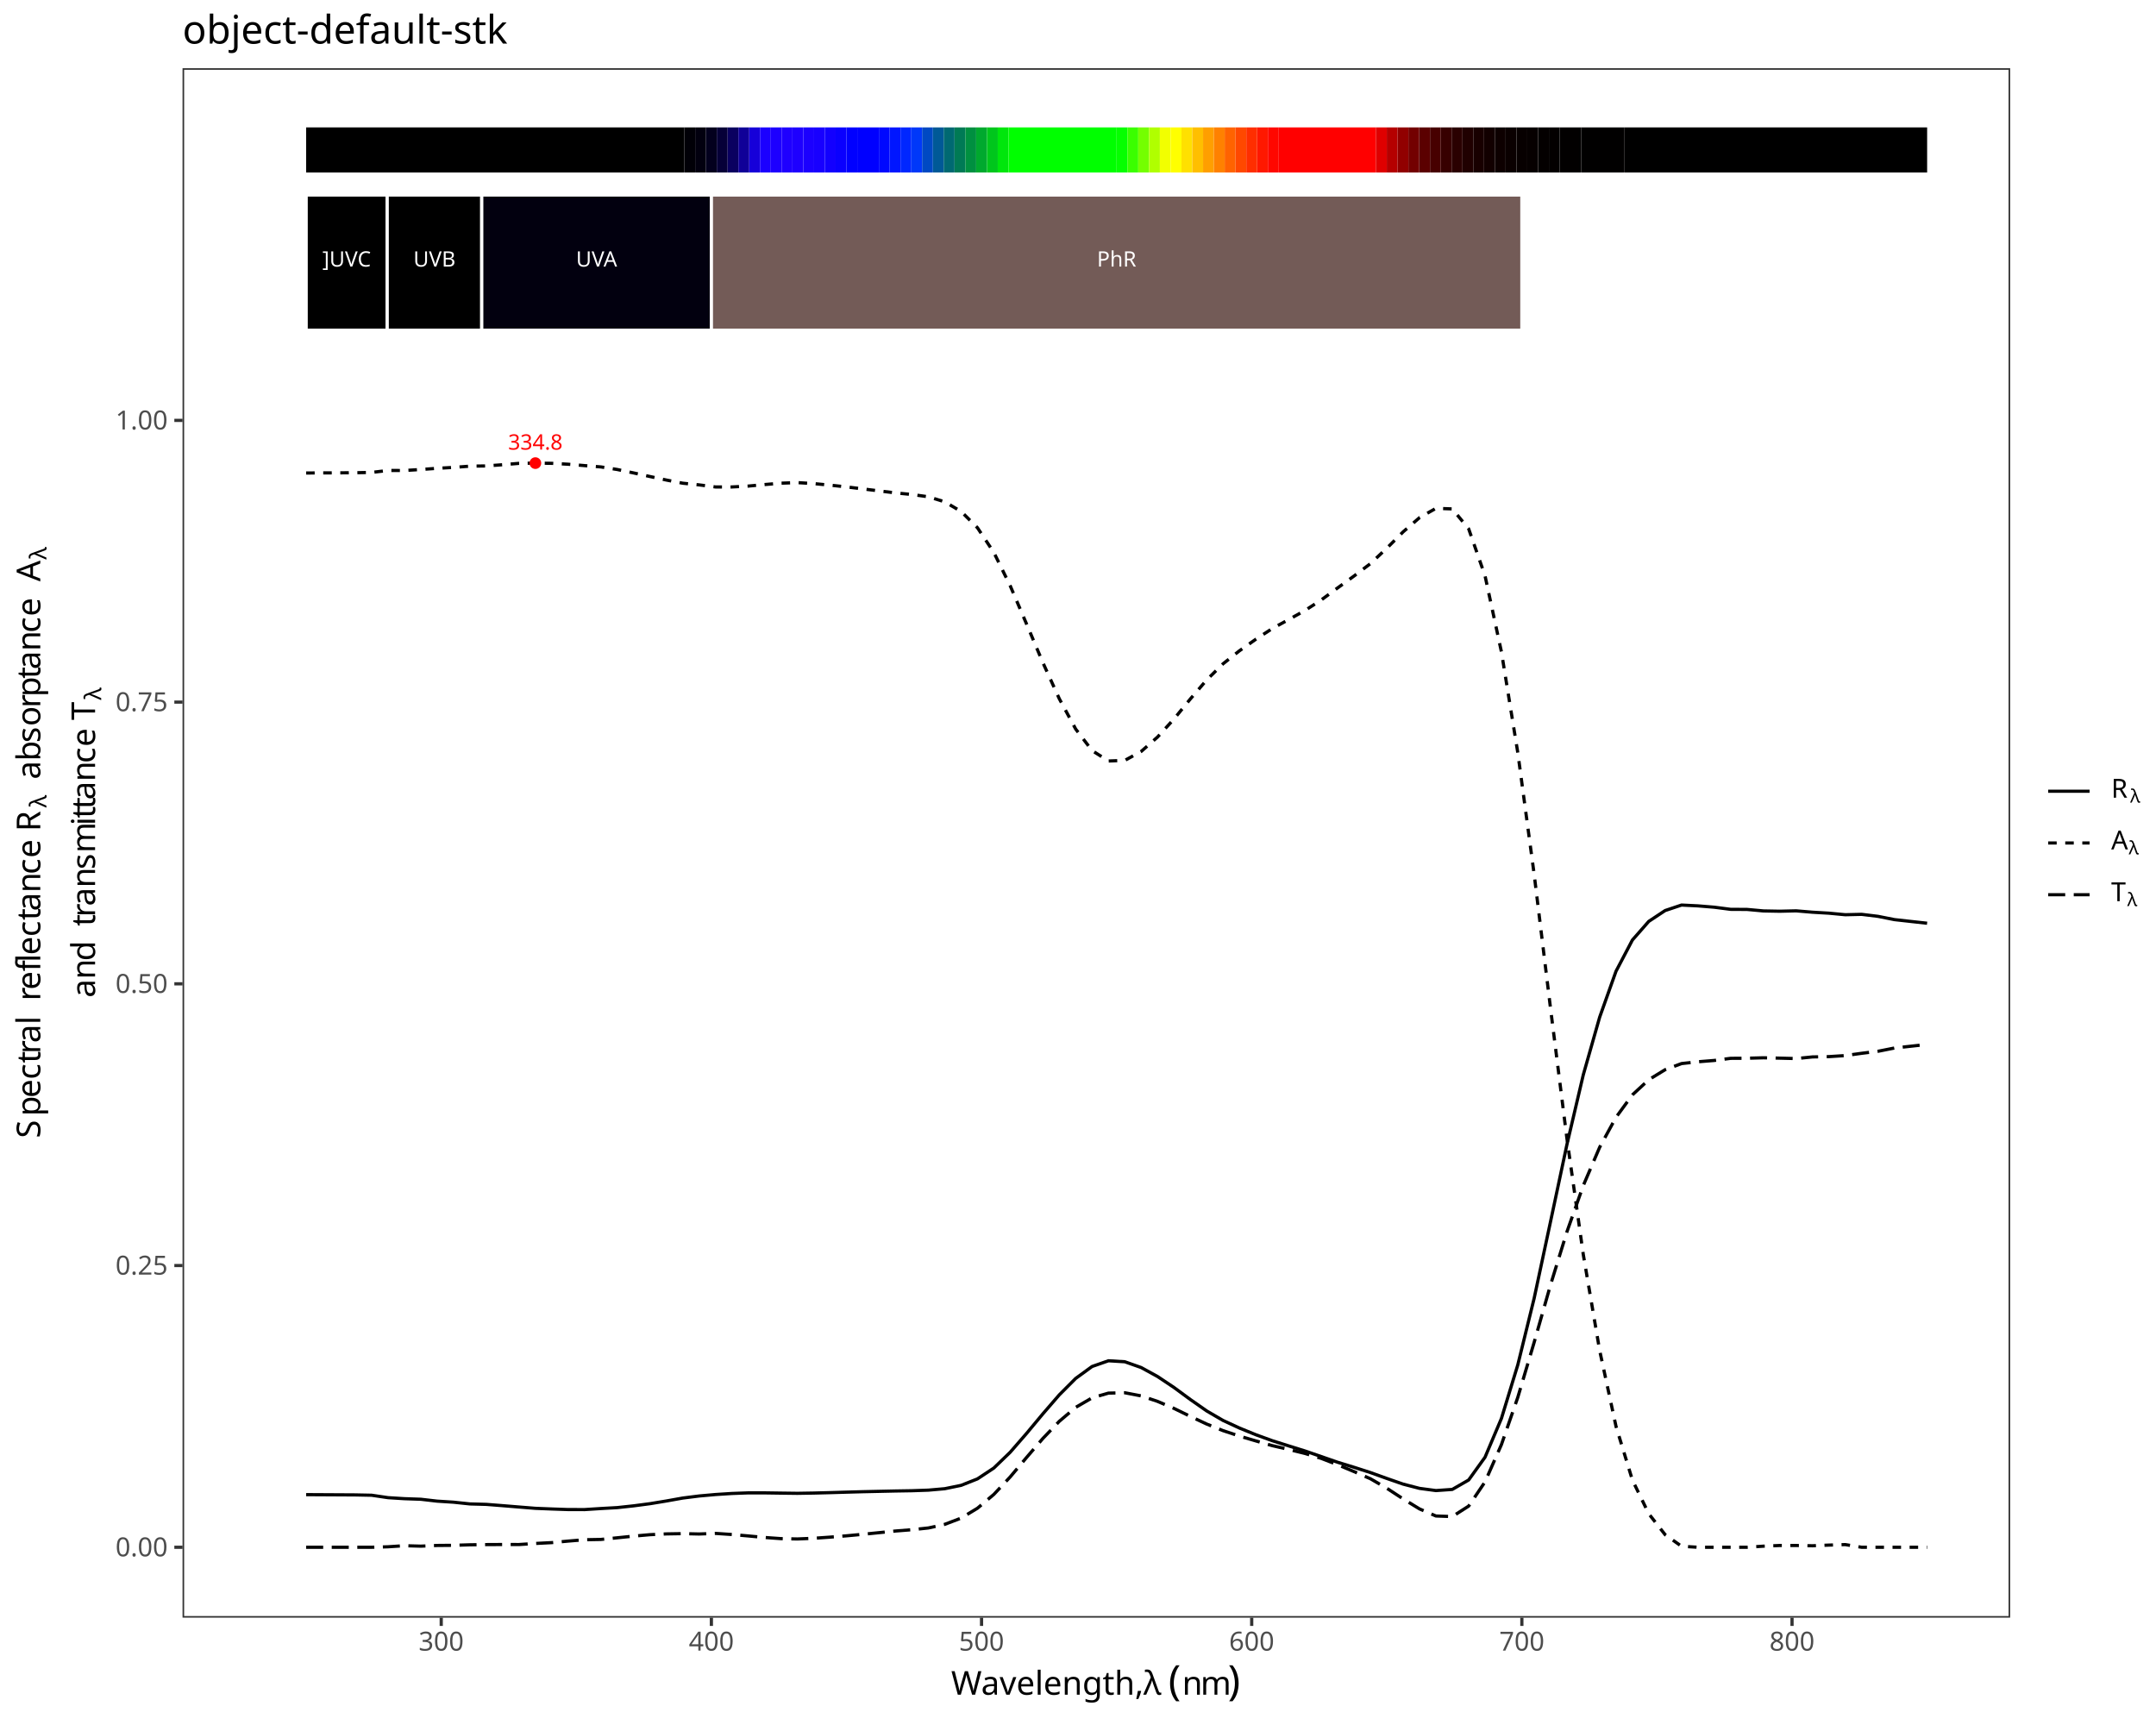
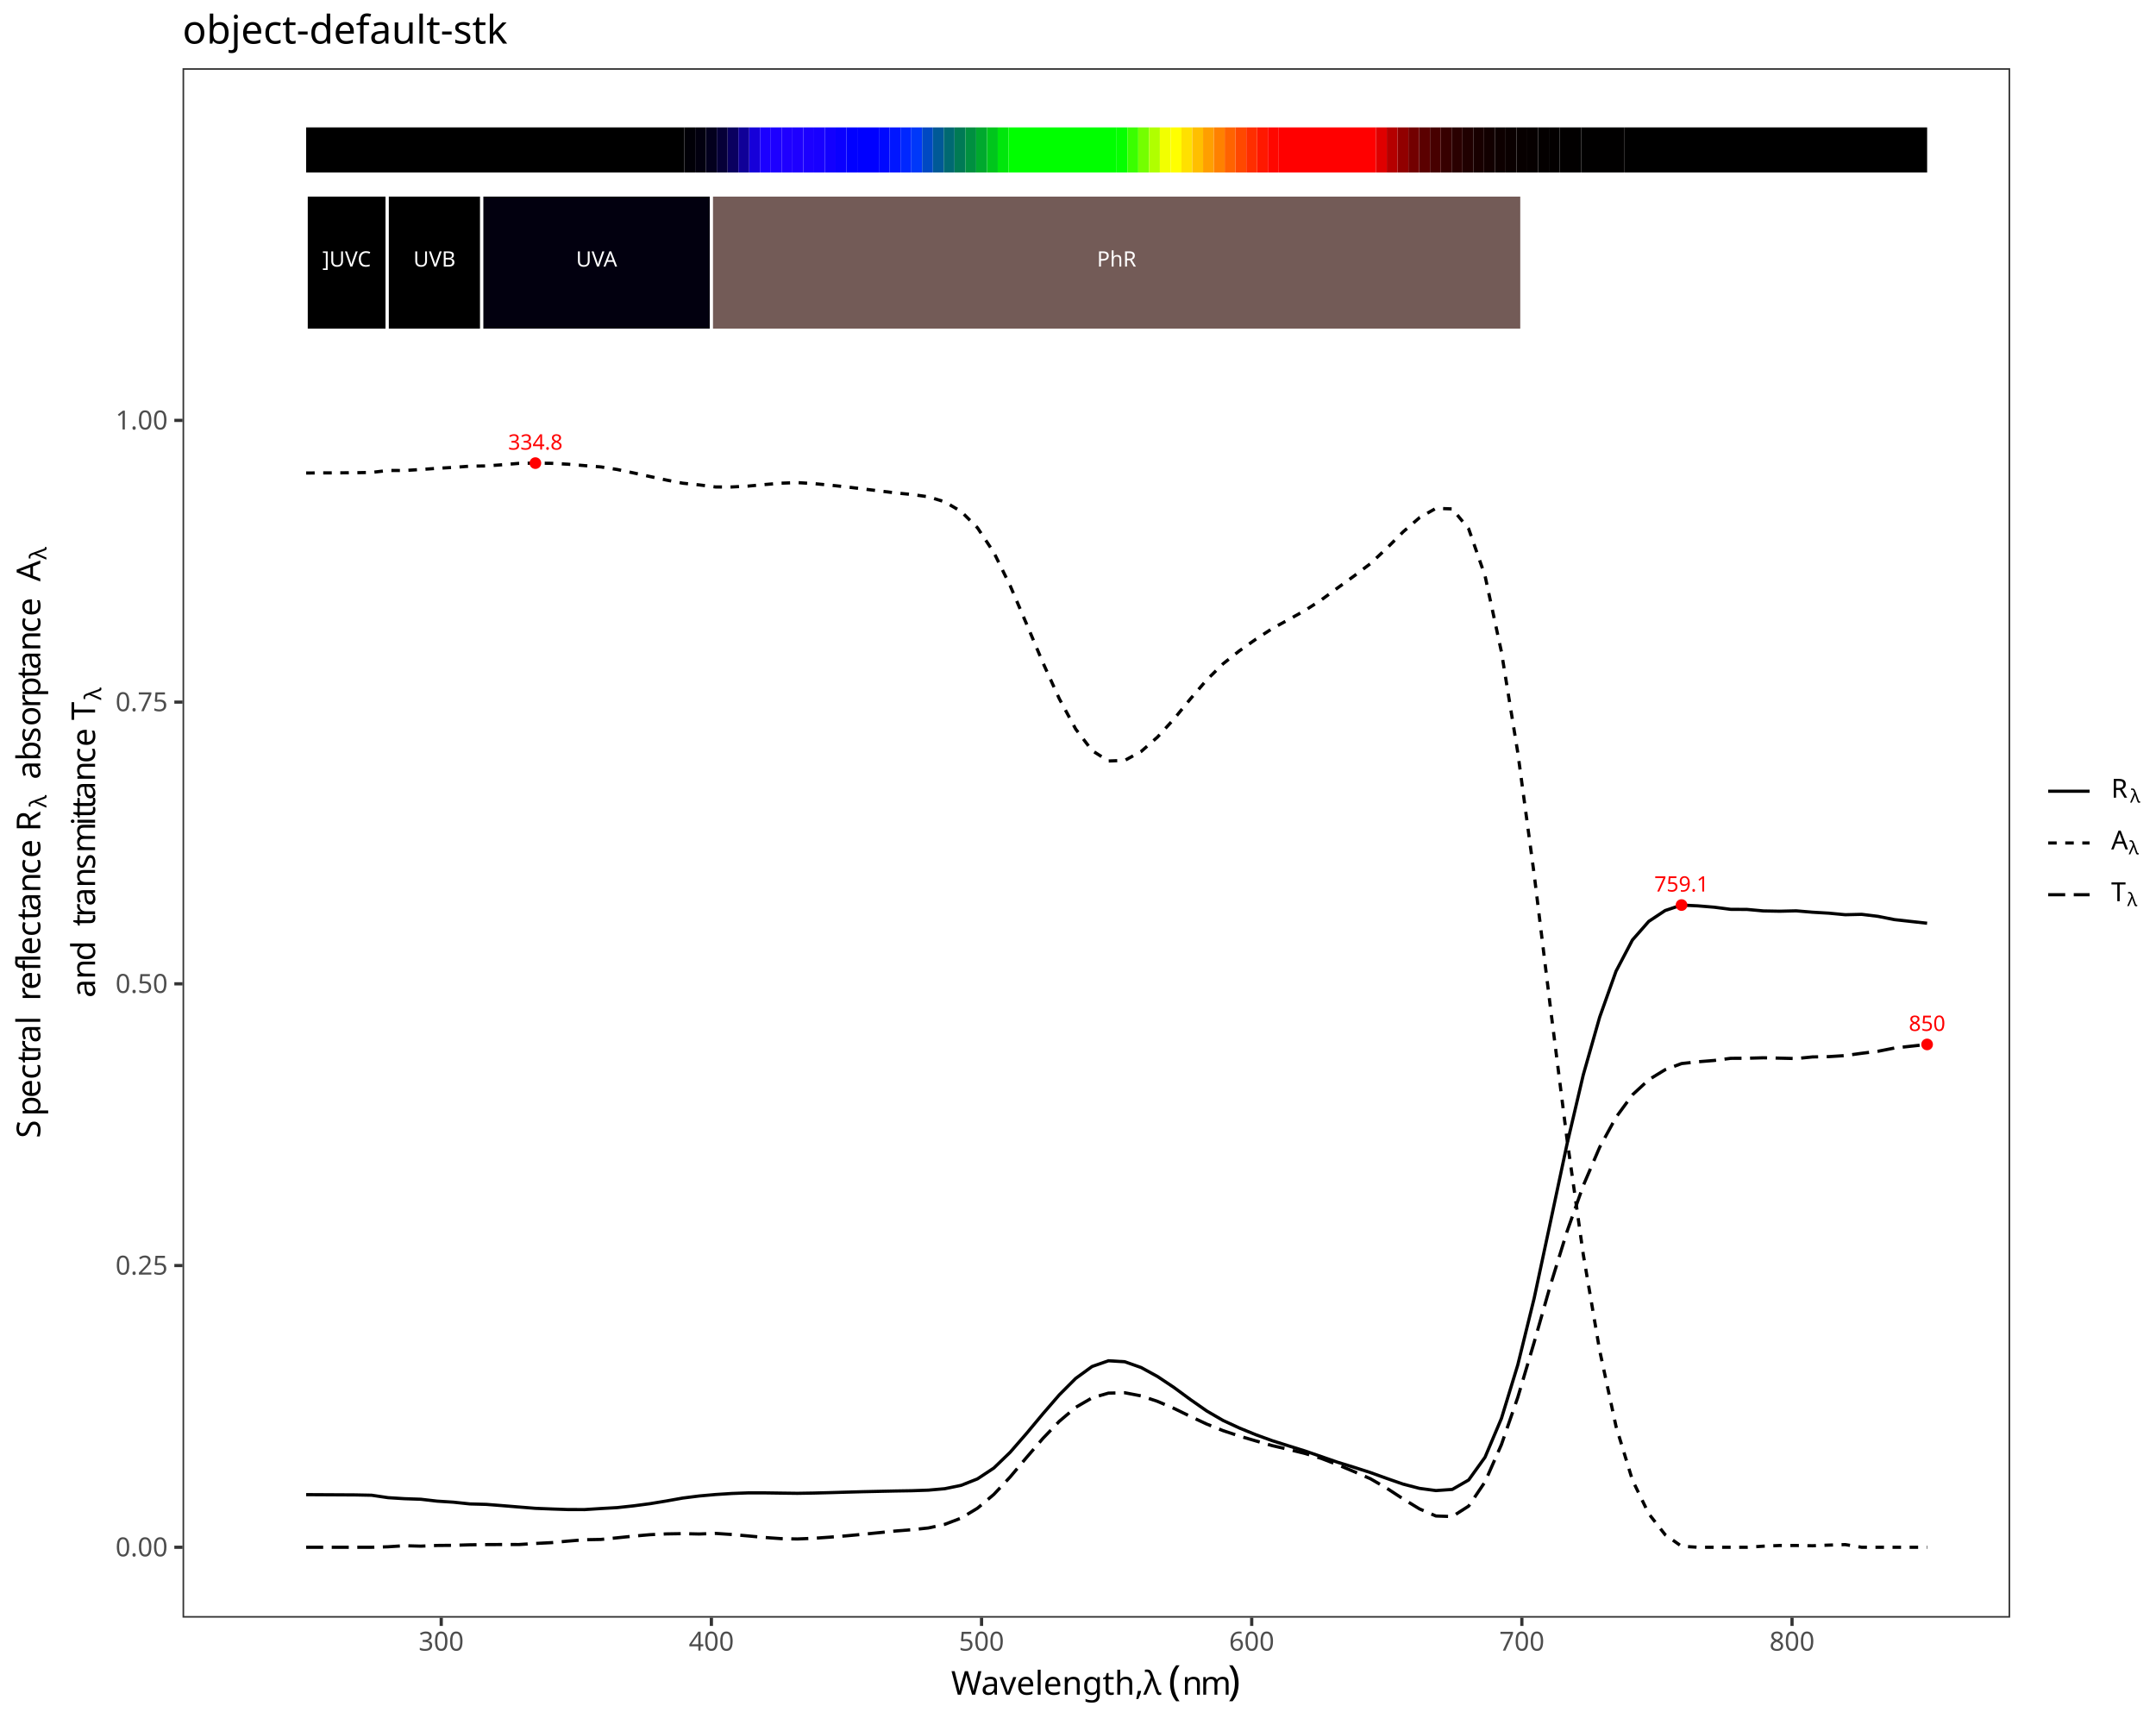
<svg xmlns="http://www.w3.org/2000/svg" class="svglite" data-engine-version="2.0" width="720.00pt" height="576.00pt" viewBox="0 0 720.00 576.00">
  <defs>
    <style type="text/css">
    .svglite line, .svglite polyline, .svglite polygon, .svglite path, .svglite rect, .svglite circle {
      fill: none;
      stroke: #000000;
      stroke-linecap: round;
      stroke-linejoin: round;
      stroke-miterlimit: 10.00;
    }
  </style>
  </defs>
  <rect width="100%" height="100%" style="stroke: none; fill: #FFFFFF;" />
  <defs>
    <clipPath id="cpMC4wMHw3MjAuMDB8MC4wMHw1NzYuMDA=">
      <rect x="0.00" y="0.00" width="720.00" height="576.00" />
    </clipPath>
  </defs>
  <g clip-path="url(#cpMC4wMHw3MjAuMDB8MC4wMHw1NzYuMDA=)">
    <rect x="0" y="0.00" width="720.00" height="576.00" style="stroke-width: 1.07; stroke: #FFFFFF; fill: #FFFFFF;" />
  </g>
  <defs>
    <clipPath id="cpNjAuOTZ8NjcxLjMxfDIyLjc4fDU0MC4xNw==">
      <rect x="60.96" y="22.78" width="610.34" height="517.38" />
    </clipPath>
  </defs>
  <g clip-path="url(#cpNjAuOTZ8NjcxLjMxfDIyLjc4fDU0MC4xNw==)">
    <rect x="60.96" y="22.78" width="610.34" height="517.38" style="stroke-width: 1.07; stroke: none; fill: #FFFFFF;" />
    <polyline points="102.24,499.08 107.71,499.11 113.18,499.14 118.64,499.17 124.11,499.28 129.58,500.09 135.05,500.43 140.52,500.62 145.98,501.25 151.45,501.60 156.92,502.18 162.39,502.33 167.85,502.76 173.32,503.21 178.79,503.65 184.26,503.87 189.73,504.06 195.19,504.07 200.66,503.72 206.13,503.41 211.60,502.82 217.07,502.10 222.53,501.20 228.00,500.22 233.47,499.53 238.94,499.04 244.41,498.69 249.87,498.49 255.34,498.49 260.81,498.57 266.28,498.64 271.75,498.55 277.21,498.41 282.68,498.25 288.15,498.10 293.62,497.98 299.09,497.86 304.55,497.77 310.02,497.58 315.49,497.10 320.96,495.98 326.42,493.82 331.89,490.20 337.36,484.92 342.83,478.63 348.30,472.06 353.76,465.75 359.23,460.27 364.70,456.29 370.17,454.38 375.64,454.71 381.10,456.64 386.57,459.64 392.04,463.29 397.51,467.31 402.98,471.13 408.44,474.31 413.91,476.84 419.38,479.07 424.85,481.06 430.32,482.79 435.78,484.49 441.25,486.37 446.72,488.27 452.19,489.95 457.65,491.70 463.12,493.67 468.59,495.57 474.06,496.99 479.53,497.72 484.99,497.34 490.46,494.19 495.93,486.58 501.40,473.65 506.87,455.75 512.33,433.53 517.80,407.92 523.27,382.22 528.74,358.90 534.21,339.65 539.67,324.31 545.14,313.89 550.61,307.66 556.08,304.04 561.55,302.21 567.01,302.48 572.48,302.93 577.95,303.64 583.42,303.67 588.89,304.17 594.35,304.27 599.82,304.14 605.29,304.60 610.76,304.92 616.22,305.44 621.69,305.31 627.16,305.98 632.63,307.07 638.10,307.68 643.56,308.28 " style="stroke-width: 1.07; stroke-linecap: butt;" />
    <polyline points="102.24,157.94 107.71,157.91 113.18,157.88 118.64,157.85 124.11,157.75 129.58,157.09 135.05,157.11 140.52,156.77 145.98,156.38 151.45,156.07 156.92,155.66 162.39,155.58 167.85,155.18 173.32,154.72 178.79,154.64 184.26,154.71 189.73,155.01 195.19,155.47 200.66,155.91 206.13,156.77 211.60,157.92 217.07,159.12 222.53,160.29 228.00,161.35 233.47,161.91 238.94,162.60 244.41,162.60 249.87,162.31 255.34,161.80 260.81,161.34 266.28,161.15 271.75,161.48 277.21,162.00 282.68,162.58 288.15,163.25 293.62,163.92 299.09,164.59 304.55,165.12 310.02,165.88 315.49,167.57 320.96,170.77 326.42,176.22 331.89,184.46 337.36,195.60 342.83,208.38 348.30,221.32 353.76,233.33 359.23,243.45 364.70,250.62 370.17,254.11 375.64,253.90 381.10,250.92 386.57,246.10 392.04,240.10 397.51,233.40 402.98,227.03 408.44,221.65 413.91,217.31 419.38,213.46 424.85,209.90 430.32,206.90 435.78,203.86 441.25,200.32 446.72,196.30 452.19,192.33 457.65,188.21 463.12,183.06 468.59,177.58 474.06,172.84 479.53,169.74 484.99,169.93 490.46,176.57 495.93,192.28 501.40,217.64 506.87,251.33 512.33,291.90 517.80,336.70 523.27,380.11 528.74,418.90 534.21,450.94 539.67,476.28 545.14,494.20 550.61,505.47 556.08,512.46 561.55,516.32 567.01,516.65 572.48,516.65 577.95,516.65 583.42,516.65 588.89,516.29 594.35,516.06 599.82,516.06 605.29,516.15 610.76,515.93 616.22,515.76 621.69,516.65 627.16,516.65 632.63,516.65 638.10,516.65 643.56,516.65 " style="stroke-width: 1.07; stroke-dasharray: 2.85,2.85; stroke-linecap: butt;" />
    <polyline points="102.24,516.65 107.71,516.65 113.18,516.65 118.64,516.65 124.11,516.65 129.58,516.49 135.05,516.13 140.52,516.28 145.98,516.05 151.45,516.00 156.92,515.83 162.39,515.76 167.85,515.73 173.32,515.74 178.79,515.38 184.26,515.10 189.73,514.59 195.19,514.14 200.66,514.04 206.13,513.49 211.60,512.93 217.07,512.45 222.53,512.19 228.00,512.10 233.47,512.22 238.94,512.02 244.41,512.39 249.87,512.87 255.34,513.38 260.81,513.77 266.28,513.88 271.75,513.65 277.21,513.27 282.68,512.83 288.15,512.32 293.62,511.77 299.09,511.22 304.55,510.79 310.02,510.21 315.49,509.00 320.96,506.92 326.42,503.62 331.89,499.01 337.36,493.16 342.83,486.66 348.30,480.29 353.76,474.59 359.23,469.94 364.70,466.76 370.17,465.18 375.64,465.06 381.10,466.11 386.57,467.94 392.04,470.28 397.51,472.95 402.98,475.51 408.44,477.71 413.91,479.52 419.38,481.14 424.85,482.71 430.32,483.98 435.78,485.32 441.25,486.98 446.72,489.10 452.19,491.39 457.65,493.77 463.12,496.94 468.59,500.51 474.06,503.85 479.53,506.21 484.99,506.40 490.46,502.91 495.93,494.81 501.40,482.38 506.87,466.59 512.33,448.24 517.80,429.05 523.27,411.34 528.74,395.87 534.21,383.09 539.67,373.08 545.14,365.59 550.61,360.53 556.08,357.18 561.55,355.14 567.01,354.54 572.48,354.10 577.95,353.39 583.42,353.36 588.89,353.21 594.35,353.33 599.82,353.47 605.29,352.92 610.76,352.82 616.22,352.47 621.69,351.71 627.16,351.04 632.63,349.95 638.10,349.35 643.56,348.75 " style="stroke-width: 1.07; stroke-dasharray: 5.69,2.85; stroke-linecap: butt;" />
+     <text x="561.55" y="297.70" text-anchor="middle" style="font-size: 7.11px; fill: #FF0000; font-family: sans;" textLength="17.80px" lengthAdjust="spacingAndGlyphs">759.1</text>
    <text x="178.79" y="150.13" text-anchor="middle" style="font-size: 7.11px; fill: #FF0000; font-family: sans;" textLength="17.80px" lengthAdjust="spacingAndGlyphs">334.8</text>
+     <text x="643.56" y="344.23" text-anchor="middle" style="font-size: 7.11px; fill: #FF0000; font-family: sans;" textLength="11.87px" lengthAdjust="spacingAndGlyphs">850</text>
+     <circle cx="561.55" cy="302.21" r="1.95" style="stroke-width: 0.71; stroke: none; fill: #FF0000;" />
    <circle cx="178.79" cy="154.64" r="1.95" style="stroke-width: 0.71; stroke: none; fill: #FF0000;" />
+     <circle cx="643.56" cy="348.75" r="1.95" style="stroke-width: 0.71; stroke: none; fill: #FF0000;" />
    <rect x="102.24" y="42.54" width="126.31" height="15.05" style="stroke-width: 1.07; stroke: none; stroke-linecap: butt; stroke-linejoin: miter; fill: #000000;" />
    <rect x="228.55" y="42.54" width="3.61" height="15.05" style="stroke-width: 1.07; stroke: none; stroke-linecap: butt; stroke-linejoin: miter; fill: #010007;" />
    <rect x="232.16" y="42.54" width="3.61" height="15.05" style="stroke-width: 1.07; stroke: none; stroke-linecap: butt; stroke-linejoin: miter; fill: #02000F;" />
    <rect x="235.77" y="42.54" width="3.61" height="15.05" style="stroke-width: 1.07; stroke: none; stroke-linecap: butt; stroke-linejoin: miter; fill: #03001E;" />
    <rect x="239.38" y="42.54" width="3.61" height="15.05" style="stroke-width: 1.07; stroke: none; stroke-linecap: butt; stroke-linejoin: miter; fill: #060038;" />
    <rect x="242.98" y="42.54" width="3.61" height="15.05" style="stroke-width: 1.07; stroke: none; stroke-linecap: butt; stroke-linejoin: miter; fill: #0A0060;" />
    <rect x="246.59" y="42.54" width="3.61" height="15.05" style="stroke-width: 1.07; stroke: none; stroke-linecap: butt; stroke-linejoin: miter; fill: #100098;" />
    <rect x="250.20" y="42.54" width="3.61" height="15.05" style="stroke-width: 1.07; stroke: none; stroke-linecap: butt; stroke-linejoin: miter; fill: #1600D9;" />
    <rect x="253.81" y="42.54" width="3.61" height="15.05" style="stroke-width: 1.07; stroke: none; stroke-linecap: butt; stroke-linejoin: miter; fill: #1B00FF;" />
    <rect x="257.42" y="42.54" width="3.61" height="15.05" style="stroke-width: 1.07; stroke: none; stroke-linecap: butt; stroke-linejoin: miter; fill: #1D00FF;" />
    <rect x="261.03" y="42.54" width="3.61" height="15.05" style="stroke-width: 1.07; stroke: none; stroke-linecap: butt; stroke-linejoin: miter; fill: #1F00FF;" />
    <rect x="264.64" y="42.54" width="3.61" height="15.05" style="stroke-width: 1.07; stroke: none; stroke-linecap: butt; stroke-linejoin: miter; fill: #1E00FF;" />
    <rect x="268.25" y="42.54" width="3.61" height="15.05" style="stroke-width: 1.07; stroke: none; stroke-linecap: butt; stroke-linejoin: miter; fill: #1B00FF;" />
    <rect x="271.85" y="42.54" width="3.61" height="15.05" style="stroke-width: 1.07; stroke: none; stroke-linecap: butt; stroke-linejoin: miter; fill: #1800FF;" />
    <rect x="275.46" y="42.54" width="3.61" height="15.05" style="stroke-width: 1.07; stroke: none; stroke-linecap: butt; stroke-linejoin: miter; fill: #1200FF;" />
    <rect x="279.07" y="42.54" width="3.61" height="15.05" style="stroke-width: 1.07; stroke: none; stroke-linecap: butt; stroke-linejoin: miter; fill: #0A00FF;" />
    <rect x="282.68" y="42.54" width="3.61" height="15.05" style="stroke-width: 1.07; stroke: none; stroke-linecap: butt; stroke-linejoin: miter; fill: #0100FF;" />
    <rect x="286.29" y="42.54" width="7.22" height="15.05" style="stroke-width: 1.07; stroke: none; stroke-linecap: butt; stroke-linejoin: miter; fill: #0000FF;" />
    <rect x="293.51" y="42.54" width="3.61" height="15.05" style="stroke-width: 1.07; stroke: none; stroke-linecap: butt; stroke-linejoin: miter; fill: #0008FF;" />
    <rect x="297.12" y="42.54" width="3.61" height="15.05" style="stroke-width: 1.07; stroke: none; stroke-linecap: butt; stroke-linejoin: miter; fill: #0016FF;" />
    <rect x="300.73" y="42.54" width="3.61" height="15.05" style="stroke-width: 1.07; stroke: none; stroke-linecap: butt; stroke-linejoin: miter; fill: #0027FF;" />
    <rect x="304.33" y="42.54" width="3.61" height="15.05" style="stroke-width: 1.07; stroke: none; stroke-linecap: butt; stroke-linejoin: miter; fill: #0038F9;" />
    <rect x="307.94" y="42.54" width="3.61" height="15.05" style="stroke-width: 1.07; stroke: none; stroke-linecap: butt; stroke-linejoin: miter; fill: #0049C3;" />
    <rect x="311.55" y="42.54" width="3.61" height="15.05" style="stroke-width: 1.07; stroke: none; stroke-linecap: butt; stroke-linejoin: miter; fill: #005997;" />
    <rect x="315.16" y="42.54" width="3.61" height="15.05" style="stroke-width: 1.07; stroke: none; stroke-linecap: butt; stroke-linejoin: miter; fill: #006972;" />
    <rect x="318.77" y="42.54" width="3.61" height="15.05" style="stroke-width: 1.07; stroke: none; stroke-linecap: butt; stroke-linejoin: miter; fill: #007A55;" />
    <rect x="322.38" y="42.54" width="3.61" height="15.05" style="stroke-width: 1.07; stroke: none; stroke-linecap: butt; stroke-linejoin: miter; fill: #009040;" />
    <rect x="325.99" y="42.54" width="3.61" height="15.05" style="stroke-width: 1.07; stroke: none; stroke-linecap: butt; stroke-linejoin: miter; fill: #00A92E;" />
    <rect x="329.60" y="42.54" width="3.61" height="15.05" style="stroke-width: 1.07; stroke: none; stroke-linecap: butt; stroke-linejoin: miter; fill: #00C61C;" />
    <rect x="333.20" y="42.54" width="3.61" height="15.05" style="stroke-width: 1.07; stroke: none; stroke-linecap: butt; stroke-linejoin: miter; fill: #00E60C;" />
    <rect x="336.81" y="42.54" width="36.09" height="15.05" style="stroke-width: 1.07; stroke: none; stroke-linecap: butt; stroke-linejoin: miter; fill: #00FF00;" />
    <rect x="372.90" y="42.54" width="3.61" height="15.05" style="stroke-width: 1.07; stroke: none; stroke-linecap: butt; stroke-linejoin: miter; fill: #06FF00;" />
    <rect x="376.51" y="42.54" width="3.61" height="15.05" style="stroke-width: 1.07; stroke: none; stroke-linecap: butt; stroke-linejoin: miter; fill: #3AFF00;" />
    <rect x="380.12" y="42.54" width="3.61" height="15.05" style="stroke-width: 1.07; stroke: none; stroke-linecap: butt; stroke-linejoin: miter; fill: #74FF00;" />
    <rect x="383.73" y="42.54" width="3.61" height="15.05" style="stroke-width: 1.07; stroke: none; stroke-linecap: butt; stroke-linejoin: miter; fill: #B0FF00;" />
    <rect x="387.34" y="42.54" width="3.61" height="15.05" style="stroke-width: 1.07; stroke: none; stroke-linecap: butt; stroke-linejoin: miter; fill: #F2FF00;" />
    <rect x="390.95" y="42.54" width="3.61" height="15.05" style="stroke-width: 1.07; stroke: none; stroke-linecap: butt; stroke-linejoin: miter; fill: #FFFF00;" />
    <rect x="394.55" y="42.54" width="3.61" height="15.05" style="stroke-width: 1.07; stroke: none; stroke-linecap: butt; stroke-linejoin: miter; fill: #FFE000;" />
    <rect x="398.16" y="42.54" width="3.61" height="15.05" style="stroke-width: 1.07; stroke: none; stroke-linecap: butt; stroke-linejoin: miter; fill: #FFBF00;" />
    <rect x="401.77" y="42.54" width="3.61" height="15.05" style="stroke-width: 1.07; stroke: none; stroke-linecap: butt; stroke-linejoin: miter; fill: #FF9F00;" />
    <rect x="405.38" y="42.54" width="3.61" height="15.05" style="stroke-width: 1.07; stroke: none; stroke-linecap: butt; stroke-linejoin: miter; fill: #FF8100;" />
    <rect x="408.99" y="42.54" width="3.61" height="15.05" style="stroke-width: 1.07; stroke: none; stroke-linecap: butt; stroke-linejoin: miter; fill: #FF6300;" />
    <rect x="412.60" y="42.54" width="3.61" height="15.05" style="stroke-width: 1.07; stroke: none; stroke-linecap: butt; stroke-linejoin: miter; fill: #FF4800;" />
    <rect x="416.21" y="42.54" width="3.61" height="15.05" style="stroke-width: 1.07; stroke: none; stroke-linecap: butt; stroke-linejoin: miter; fill: #FF2E00;" />
    <rect x="419.82" y="42.54" width="3.61" height="15.05" style="stroke-width: 1.07; stroke: none; stroke-linecap: butt; stroke-linejoin: miter; fill: #FF1800;" />
    <rect x="423.43" y="42.54" width="3.61" height="15.05" style="stroke-width: 1.07; stroke: none; stroke-linecap: butt; stroke-linejoin: miter; fill: #FF0700;" />
    <rect x="427.03" y="42.54" width="32.48" height="15.05" style="stroke-width: 1.07; stroke: none; stroke-linecap: butt; stroke-linejoin: miter; fill: #FF0000;" />
    <rect x="459.51" y="42.54" width="3.61" height="15.05" style="stroke-width: 1.07; stroke: none; stroke-linecap: butt; stroke-linejoin: miter; fill: #DF0000;" />
    <rect x="463.12" y="42.54" width="3.61" height="15.05" style="stroke-width: 1.07; stroke: none; stroke-linecap: butt; stroke-linejoin: miter; fill: #B50000;" />
    <rect x="466.73" y="42.54" width="3.61" height="15.05" style="stroke-width: 1.07; stroke: none; stroke-linecap: butt; stroke-linejoin: miter; fill: #910000;" />
    <rect x="470.34" y="42.54" width="3.61" height="15.05" style="stroke-width: 1.07; stroke: none; stroke-linecap: butt; stroke-linejoin: miter; fill: #730000;" />
    <rect x="473.95" y="42.54" width="3.61" height="15.05" style="stroke-width: 1.07; stroke: none; stroke-linecap: butt; stroke-linejoin: miter; fill: #5B0000;" />
    <rect x="477.56" y="42.54" width="3.61" height="15.05" style="stroke-width: 1.07; stroke: none; stroke-linecap: butt; stroke-linejoin: miter; fill: #470000;" />
    <rect x="481.17" y="42.54" width="3.61" height="15.05" style="stroke-width: 1.07; stroke: none; stroke-linecap: butt; stroke-linejoin: miter; fill: #370000;" />
    <rect x="484.78" y="42.54" width="3.61" height="15.05" style="stroke-width: 1.07; stroke: none; stroke-linecap: butt; stroke-linejoin: miter; fill: #2A0000;" />
    <rect x="488.38" y="42.54" width="3.61" height="15.05" style="stroke-width: 1.07; stroke: none; stroke-linecap: butt; stroke-linejoin: miter; fill: #200000;" />
    <rect x="491.99" y="42.54" width="3.61" height="15.05" style="stroke-width: 1.07; stroke: none; stroke-linecap: butt; stroke-linejoin: miter; fill: #180000;" />
    <rect x="495.60" y="42.54" width="3.61" height="15.05" style="stroke-width: 1.07; stroke: none; stroke-linecap: butt; stroke-linejoin: miter; fill: #120000;" />
    <rect x="499.21" y="42.54" width="3.61" height="15.05" style="stroke-width: 1.07; stroke: none; stroke-linecap: butt; stroke-linejoin: miter; fill: #0D0000;" />
    <rect x="502.82" y="42.54" width="3.61" height="15.05" style="stroke-width: 1.07; stroke: none; stroke-linecap: butt; stroke-linejoin: miter; fill: #0A0000;" />
    <rect x="506.43" y="42.54" width="3.61" height="15.05" style="stroke-width: 1.07; stroke: none; stroke-linecap: butt; stroke-linejoin: miter; fill: #070000;" />
    <rect x="510.04" y="42.54" width="3.61" height="15.05" style="stroke-width: 1.07; stroke: none; stroke-linecap: butt; stroke-linejoin: miter; fill: #060000;" />
    <rect x="513.65" y="42.54" width="3.61" height="15.05" style="stroke-width: 1.07; stroke: none; stroke-linecap: butt; stroke-linejoin: miter; fill: #040000;" />
    <rect x="517.26" y="42.54" width="3.61" height="15.05" style="stroke-width: 1.07; stroke: none; stroke-linecap: butt; stroke-linejoin: miter; fill: #030000;" />
    <rect x="520.86" y="42.54" width="7.22" height="15.05" style="stroke-width: 1.07; stroke: none; stroke-linecap: butt; stroke-linejoin: miter; fill: #020000;" />
    <rect x="528.08" y="42.54" width="14.44" height="15.05" style="stroke-width: 1.07; stroke: none; stroke-linecap: butt; stroke-linejoin: miter; fill: #010000;" />
    <rect x="542.52" y="42.54" width="101.05" height="15.05" style="stroke-width: 1.07; stroke: none; stroke-linecap: butt; stroke-linejoin: miter; fill: #000000;" />
    <rect x="102.24" y="65.11" width="27.07" height="45.15" style="stroke-width: 1.07; stroke: #FFFFFF; stroke-linecap: butt; stroke-linejoin: miter; fill: #000000;" />
    <rect x="129.31" y="65.11" width="31.58" height="45.15" style="stroke-width: 1.07; stroke: #FFFFFF; stroke-linecap: butt; stroke-linejoin: miter; fill: #000000;" />
    <rect x="160.88" y="65.11" width="76.69" height="45.15" style="stroke-width: 1.07; stroke: #FFFFFF; stroke-linecap: butt; stroke-linejoin: miter; fill: #02000F;" />
    <rect x="237.57" y="65.11" width="270.66" height="45.15" style="stroke-width: 1.07; stroke: #FFFFFF; stroke-linecap: butt; stroke-linejoin: miter; fill: #735B57;" />
    <text x="115.77" y="89.01" text-anchor="middle" style="font-size: 7.11px; fill: #FFFFFF; font-family: sans;" textLength="17.00px" lengthAdjust="spacingAndGlyphs">]UVC</text>
    <text x="145.09" y="89.01" text-anchor="middle" style="font-size: 7.11px; fill: #FFFFFF; font-family: sans;" textLength="14.63px" lengthAdjust="spacingAndGlyphs">UVB</text>
    <text x="199.23" y="89.01" text-anchor="middle" style="font-size: 7.11px; fill: #FFFFFF; font-family: sans;" textLength="14.63px" lengthAdjust="spacingAndGlyphs">UVA</text>
    <text x="372.90" y="89.01" text-anchor="middle" style="font-size: 7.11px; fill: #FFFFFF; font-family: sans;" textLength="13.84px" lengthAdjust="spacingAndGlyphs">PhR</text>
    <rect x="60.96" y="22.78" width="610.34" height="517.38" style="stroke-width: 1.07; stroke: #333333;" />
  </g>
  <g clip-path="url(#cpMC4wMHw3MjAuMDB8MC4wMHw1NzYuMDA=)">
    <text x="56.03" y="519.68" text-anchor="end" style="font-size: 8.80px; fill: #4D4D4D; font-family: sans;" textLength="17.13px" lengthAdjust="spacingAndGlyphs">0.00</text>
    <text x="56.03" y="425.61" text-anchor="end" style="font-size: 8.80px; fill: #4D4D4D; font-family: sans;" textLength="17.13px" lengthAdjust="spacingAndGlyphs">0.25</text>
    <text x="56.03" y="331.54" text-anchor="end" style="font-size: 8.80px; fill: #4D4D4D; font-family: sans;" textLength="17.13px" lengthAdjust="spacingAndGlyphs">0.50</text>
    <text x="56.03" y="237.47" text-anchor="end" style="font-size: 8.80px; fill: #4D4D4D; font-family: sans;" textLength="17.13px" lengthAdjust="spacingAndGlyphs">0.75</text>
    <text x="56.03" y="143.40" text-anchor="end" style="font-size: 8.80px; fill: #4D4D4D; font-family: sans;" textLength="17.13px" lengthAdjust="spacingAndGlyphs">1.00</text>
    <polyline points="58.22,516.65 60.96,516.65 " style="stroke-width: 1.07; stroke: #333333; stroke-linecap: butt;" />
    <polyline points="58.22,422.58 60.96,422.58 " style="stroke-width: 1.07; stroke: #333333; stroke-linecap: butt;" />
    <polyline points="58.22,328.51 60.96,328.51 " style="stroke-width: 1.07; stroke: #333333; stroke-linecap: butt;" />
    <polyline points="58.22,234.44 60.96,234.44 " style="stroke-width: 1.07; stroke: #333333; stroke-linecap: butt;" />
    <polyline points="58.22,140.37 60.96,140.37 " style="stroke-width: 1.07; stroke: #333333; stroke-linecap: butt;" />
    <polyline points="147.35,542.91 147.35,540.17 " style="stroke-width: 1.07; stroke: #333333; stroke-linecap: butt;" />
    <polyline points="237.57,542.91 237.57,540.17 " style="stroke-width: 1.07; stroke: #333333; stroke-linecap: butt;" />
    <polyline points="327.79,542.91 327.79,540.17 " style="stroke-width: 1.07; stroke: #333333; stroke-linecap: butt;" />
    <polyline points="418.01,542.91 418.01,540.17 " style="stroke-width: 1.07; stroke: #333333; stroke-linecap: butt;" />
    <polyline points="508.23,542.91 508.23,540.17 " style="stroke-width: 1.07; stroke: #333333; stroke-linecap: butt;" />
    <polyline points="598.45,542.91 598.45,540.17 " style="stroke-width: 1.07; stroke: #333333; stroke-linecap: butt;" />
    <text x="147.35" y="551.16" text-anchor="middle" style="font-size: 8.80px; fill: #4D4D4D; font-family: sans;" textLength="14.68px" lengthAdjust="spacingAndGlyphs">300</text>
    <text x="237.57" y="551.16" text-anchor="middle" style="font-size: 8.80px; fill: #4D4D4D; font-family: sans;" textLength="14.68px" lengthAdjust="spacingAndGlyphs">400</text>
    <text x="327.79" y="551.16" text-anchor="middle" style="font-size: 8.80px; fill: #4D4D4D; font-family: sans;" textLength="14.68px" lengthAdjust="spacingAndGlyphs">500</text>
    <text x="418.01" y="551.16" text-anchor="middle" style="font-size: 8.80px; fill: #4D4D4D; font-family: sans;" textLength="14.68px" lengthAdjust="spacingAndGlyphs">600</text>
    <text x="508.23" y="551.16" text-anchor="middle" style="font-size: 8.80px; fill: #4D4D4D; font-family: sans;" textLength="14.68px" lengthAdjust="spacingAndGlyphs">700</text>
    <text x="598.45" y="551.16" text-anchor="middle" style="font-size: 8.80px; fill: #4D4D4D; font-family: sans;" textLength="14.68px" lengthAdjust="spacingAndGlyphs">800</text>
    <text x="317.64" y="565.89" style="font-size: 11.00px; font-family: sans;" textLength="64.20px" lengthAdjust="spacingAndGlyphs">Wavelength, </text>
    <text x="381.84" y="565.89" style="font-size: 11.00px; font-family: sans;" textLength="5.60px" lengthAdjust="spacingAndGlyphs">λ</text>
    <text x="387.45" y="565.89" style="font-size: 11.00px; font-family: sans;" textLength="2.75px" lengthAdjust="spacingAndGlyphs"> </text>
    <text x="390.20" y="565.89" style="font-size: 13.75px; font-family: sans;" textLength="4.58px" lengthAdjust="spacingAndGlyphs">(</text>
    <text x="394.78" y="565.89" style="font-size: 11.00px; font-family: sans;" textLength="6.12px" lengthAdjust="spacingAndGlyphs">n</text>
    <text x="400.90" y="565.89" style="font-size: 11.00px; font-family: sans;" textLength="9.17px" lengthAdjust="spacingAndGlyphs">m</text>
    <text x="410.06" y="565.89" style="font-size: 13.75px; font-family: sans;" textLength="4.57px" lengthAdjust="spacingAndGlyphs">)</text>
    <text transform="translate(13.45,380.04) rotate(-90)" style="font-size: 11.00px; font-family: sans;" textLength="7.34px" lengthAdjust="spacingAndGlyphs">S</text>
    <text transform="translate(13.45,372.70) rotate(-90)" style="font-size: 11.00px; font-family: sans;" textLength="6.12px" lengthAdjust="spacingAndGlyphs">p</text>
    <text transform="translate(13.45,366.58) rotate(-90)" style="font-size: 11.00px; font-family: sans;" textLength="6.12px" lengthAdjust="spacingAndGlyphs">e</text>
    <text transform="translate(13.45,360.46) rotate(-90)" style="font-size: 11.00px; font-family: sans;" textLength="5.50px" lengthAdjust="spacingAndGlyphs">c</text>
    <text transform="translate(13.45,354.96) rotate(-90)" style="font-size: 11.00px; font-family: sans;" textLength="3.06px" lengthAdjust="spacingAndGlyphs">t</text>
    <text transform="translate(13.45,351.90) rotate(-90)" style="font-size: 11.00px; font-family: sans;" textLength="3.66px" lengthAdjust="spacingAndGlyphs">r</text>
    <text transform="translate(13.45,348.24) rotate(-90)" style="font-size: 11.00px; font-family: sans;" textLength="6.12px" lengthAdjust="spacingAndGlyphs">a</text>
    <text transform="translate(13.45,342.12) rotate(-90)" style="font-size: 11.00px; font-family: sans;" textLength="2.44px" lengthAdjust="spacingAndGlyphs">l</text>
    <text transform="translate(13.45,339.68) rotate(-90)" style="font-size: 11.00px; font-family: sans;" textLength="2.75px" lengthAdjust="spacingAndGlyphs"> </text>
    <text transform="translate(13.45,336.93) rotate(-90)" style="font-size: 11.00px; font-family: sans;" textLength="2.75px" lengthAdjust="spacingAndGlyphs"> </text>
    <text transform="translate(13.45,334.18) rotate(-90)" style="font-size: 11.00px; font-family: sans;" textLength="3.66px" lengthAdjust="spacingAndGlyphs">r</text>
    <text transform="translate(13.45,330.51) rotate(-90)" style="font-size: 11.00px; font-family: sans;" textLength="6.12px" lengthAdjust="spacingAndGlyphs">e</text>
    <text transform="translate(13.45,324.39) rotate(-90)" style="font-size: 11.00px; font-family: sans;" textLength="3.06px" lengthAdjust="spacingAndGlyphs">f</text>
    <text transform="translate(13.45,321.34) rotate(-90)" style="font-size: 11.00px; font-family: sans;" textLength="2.44px" lengthAdjust="spacingAndGlyphs">l</text>
    <text transform="translate(13.45,318.90) rotate(-90)" style="font-size: 11.00px; font-family: sans;" textLength="6.12px" lengthAdjust="spacingAndGlyphs">e</text>
    <text transform="translate(13.45,312.78) rotate(-90)" style="font-size: 11.00px; font-family: sans;" textLength="5.50px" lengthAdjust="spacingAndGlyphs">c</text>
    <text transform="translate(13.45,307.27) rotate(-90)" style="font-size: 11.00px; font-family: sans;" textLength="3.06px" lengthAdjust="spacingAndGlyphs">t</text>
    <text transform="translate(13.45,304.22) rotate(-90)" style="font-size: 11.00px; font-family: sans;" textLength="6.12px" lengthAdjust="spacingAndGlyphs">a</text>
    <text transform="translate(13.45,298.10) rotate(-90)" style="font-size: 11.00px; font-family: sans;" textLength="6.12px" lengthAdjust="spacingAndGlyphs">n</text>
    <text transform="translate(13.45,291.98) rotate(-90)" style="font-size: 11.00px; font-family: sans;" textLength="5.50px" lengthAdjust="spacingAndGlyphs">c</text>
    <text transform="translate(13.45,286.48) rotate(-90)" style="font-size: 11.00px; font-family: sans;" textLength="6.12px" lengthAdjust="spacingAndGlyphs">e</text>
    <text transform="translate(13.45,280.36) rotate(-90)" style="font-size: 11.00px; font-family: sans;" textLength="2.75px" lengthAdjust="spacingAndGlyphs"> </text>
    <text transform="translate(13.45,277.61) rotate(-90)" style="font-size: 11.00px; font-family: sans;" textLength="7.95px" lengthAdjust="spacingAndGlyphs">R</text>
    <text transform="translate(15.49,269.66) rotate(-90)" style="font-size: 7.70px; font-family: sans;" textLength="3.92px" lengthAdjust="spacingAndGlyphs">λ</text>
    <text transform="translate(13.45,265.74) rotate(-90)" style="font-size: 11.00px; font-family: sans;" textLength="2.75px" lengthAdjust="spacingAndGlyphs"> </text>
    <text transform="translate(13.45,262.99) rotate(-90)" style="font-size: 11.00px; font-family: sans;" textLength="2.75px" lengthAdjust="spacingAndGlyphs"> </text>
    <text transform="translate(13.45,260.23) rotate(-90)" style="font-size: 11.00px; font-family: sans;" textLength="6.12px" lengthAdjust="spacingAndGlyphs">a</text>
    <text transform="translate(13.45,254.12) rotate(-90)" style="font-size: 11.00px; font-family: sans;" textLength="6.12px" lengthAdjust="spacingAndGlyphs">b</text>
    <text transform="translate(13.45,248.00) rotate(-90)" style="font-size: 11.00px; font-family: sans;" textLength="5.50px" lengthAdjust="spacingAndGlyphs">s</text>
    <text transform="translate(13.45,242.49) rotate(-90)" style="font-size: 11.00px; font-family: sans;" textLength="6.12px" lengthAdjust="spacingAndGlyphs">o</text>
    <text transform="translate(13.45,236.37) rotate(-90)" style="font-size: 11.00px; font-family: sans;" textLength="3.66px" lengthAdjust="spacingAndGlyphs">r</text>
    <text transform="translate(13.45,232.71) rotate(-90)" style="font-size: 11.00px; font-family: sans;" textLength="6.12px" lengthAdjust="spacingAndGlyphs">p</text>
    <text transform="translate(13.45,226.59) rotate(-90)" style="font-size: 11.00px; font-family: sans;" textLength="3.06px" lengthAdjust="spacingAndGlyphs">t</text>
    <text transform="translate(13.45,223.54) rotate(-90)" style="font-size: 11.00px; font-family: sans;" textLength="6.12px" lengthAdjust="spacingAndGlyphs">a</text>
    <text transform="translate(13.45,217.42) rotate(-90)" style="font-size: 11.00px; font-family: sans;" textLength="6.12px" lengthAdjust="spacingAndGlyphs">n</text>
    <text transform="translate(13.45,211.30) rotate(-90)" style="font-size: 11.00px; font-family: sans;" textLength="5.50px" lengthAdjust="spacingAndGlyphs">c</text>
    <text transform="translate(13.45,205.80) rotate(-90)" style="font-size: 11.00px; font-family: sans;" textLength="6.12px" lengthAdjust="spacingAndGlyphs">e</text>
    <text transform="translate(13.45,199.68) rotate(-90)" style="font-size: 11.00px; font-family: sans;" textLength="2.75px" lengthAdjust="spacingAndGlyphs"> </text>
    <text transform="translate(13.45,196.93) rotate(-90)" style="font-size: 11.00px; font-family: sans;" textLength="2.75px" lengthAdjust="spacingAndGlyphs"> </text>
    <text transform="translate(13.45,194.17) rotate(-90)" style="font-size: 11.00px; font-family: sans;" textLength="7.34px" lengthAdjust="spacingAndGlyphs">A</text>
    <text transform="translate(15.49,186.83) rotate(-90)" style="font-size: 7.70px; font-family: sans;" textLength="3.92px" lengthAdjust="spacingAndGlyphs">λ</text>
    <text transform="translate(31.75,333.12) rotate(-90)" style="font-size: 11.00px; font-family: sans;" textLength="6.12px" lengthAdjust="spacingAndGlyphs">a</text>
    <text transform="translate(31.75,327.00) rotate(-90)" style="font-size: 11.00px; font-family: sans;" textLength="6.12px" lengthAdjust="spacingAndGlyphs">n</text>
    <text transform="translate(31.75,320.89) rotate(-90)" style="font-size: 11.00px; font-family: sans;" textLength="6.12px" lengthAdjust="spacingAndGlyphs">d</text>
    <text transform="translate(31.75,314.77) rotate(-90)" style="font-size: 11.00px; font-family: sans;" textLength="2.75px" lengthAdjust="spacingAndGlyphs"> </text>
    <text transform="translate(31.75,312.01) rotate(-90)" style="font-size: 11.00px; font-family: sans;" textLength="2.75px" lengthAdjust="spacingAndGlyphs"> </text>
    <text transform="translate(31.75,309.26) rotate(-90)" style="font-size: 11.00px; font-family: sans;" textLength="3.06px" lengthAdjust="spacingAndGlyphs">t</text>
    <text transform="translate(31.75,306.21) rotate(-90)" style="font-size: 11.00px; font-family: sans;" textLength="3.66px" lengthAdjust="spacingAndGlyphs">r</text>
    <text transform="translate(31.75,302.54) rotate(-90)" style="font-size: 11.00px; font-family: sans;" textLength="6.12px" lengthAdjust="spacingAndGlyphs">a</text>
    <text transform="translate(31.75,296.43) rotate(-90)" style="font-size: 11.00px; font-family: sans;" textLength="6.12px" lengthAdjust="spacingAndGlyphs">n</text>
    <text transform="translate(31.75,290.31) rotate(-90)" style="font-size: 11.00px; font-family: sans;" textLength="5.50px" lengthAdjust="spacingAndGlyphs">s</text>
    <text transform="translate(31.75,284.80) rotate(-90)" style="font-size: 11.00px; font-family: sans;" textLength="9.17px" lengthAdjust="spacingAndGlyphs">m</text>
    <text transform="translate(31.75,275.64) rotate(-90)" style="font-size: 11.00px; font-family: sans;" textLength="2.44px" lengthAdjust="spacingAndGlyphs">i</text>
    <text transform="translate(31.75,273.19) rotate(-90)" style="font-size: 11.00px; font-family: sans;" textLength="3.06px" lengthAdjust="spacingAndGlyphs">t</text>
    <text transform="translate(31.75,270.14) rotate(-90)" style="font-size: 11.00px; font-family: sans;" textLength="3.06px" lengthAdjust="spacingAndGlyphs">t</text>
    <text transform="translate(31.75,267.08) rotate(-90)" style="font-size: 11.00px; font-family: sans;" textLength="6.12px" lengthAdjust="spacingAndGlyphs">a</text>
    <text transform="translate(31.75,260.96) rotate(-90)" style="font-size: 11.00px; font-family: sans;" textLength="6.12px" lengthAdjust="spacingAndGlyphs">n</text>
    <text transform="translate(31.75,254.85) rotate(-90)" style="font-size: 11.00px; font-family: sans;" textLength="5.50px" lengthAdjust="spacingAndGlyphs">c</text>
    <text transform="translate(31.75,249.34) rotate(-90)" style="font-size: 11.00px; font-family: sans;" textLength="6.12px" lengthAdjust="spacingAndGlyphs">e</text>
    <text transform="translate(31.75,243.22) rotate(-90)" style="font-size: 11.00px; font-family: sans;" textLength="2.75px" lengthAdjust="spacingAndGlyphs"> </text>
    <text transform="translate(31.75,240.47) rotate(-90)" style="font-size: 11.00px; font-family: sans;" textLength="6.72px" lengthAdjust="spacingAndGlyphs">T</text>
    <text transform="translate(33.79,233.75) rotate(-90)" style="font-size: 7.70px; font-family: sans;" textLength="3.92px" lengthAdjust="spacingAndGlyphs">λ</text>
    <rect x="682.27" y="255.56" width="32.25" height="51.84" style="stroke-width: 1.07; stroke: none; fill: #FFFFFF;" />
    <rect x="682.27" y="255.56" width="17.28" height="17.28" style="stroke-width: 1.07; stroke: none; fill: #FFFFFF;" />
    <line x1="683.99" y1="264.20" x2="697.82" y2="264.20" style="stroke-width: 1.07; stroke-linecap: butt;" />
    <rect x="682.27" y="272.84" width="17.28" height="17.28" style="stroke-width: 1.07; stroke: none; fill: #FFFFFF;" />
    <line x1="683.99" y1="281.48" x2="697.82" y2="281.48" style="stroke-width: 1.07; stroke-dasharray: 2.85,2.85; stroke-linecap: butt;" />
    <rect x="682.27" y="290.12" width="17.28" height="17.28" style="stroke-width: 1.07; stroke: none; fill: #FFFFFF;" />
    <line x1="683.99" y1="298.76" x2="697.82" y2="298.76" style="stroke-width: 1.07; stroke-dasharray: 5.69,2.85; stroke-linecap: butt;" />
    <text x="705.03" y="266.37" style="font-size: 8.80px; font-family: sans;" textLength="6.36px" lengthAdjust="spacingAndGlyphs">R</text>
    <text x="711.38" y="268.00" style="font-size: 6.16px; font-family: sans;" textLength="3.14px" lengthAdjust="spacingAndGlyphs">λ</text>
    <text x="705.03" y="283.65" style="font-size: 8.80px; font-family: sans;" textLength="5.87px" lengthAdjust="spacingAndGlyphs">A</text>
    <text x="710.90" y="285.28" style="font-size: 6.16px; font-family: sans;" textLength="3.14px" lengthAdjust="spacingAndGlyphs">λ</text>
    <text x="705.03" y="300.93" style="font-size: 8.80px; font-family: sans;" textLength="5.38px" lengthAdjust="spacingAndGlyphs">T</text>
    <text x="710.40" y="302.56" style="font-size: 6.16px; font-family: sans;" textLength="3.14px" lengthAdjust="spacingAndGlyphs">λ</text>
    <text x="60.96" y="14.56" style="font-size: 13.20px; font-family: sans;" textLength="100.53px" lengthAdjust="spacingAndGlyphs">object-default-stk</text>
  </g>
</svg>
